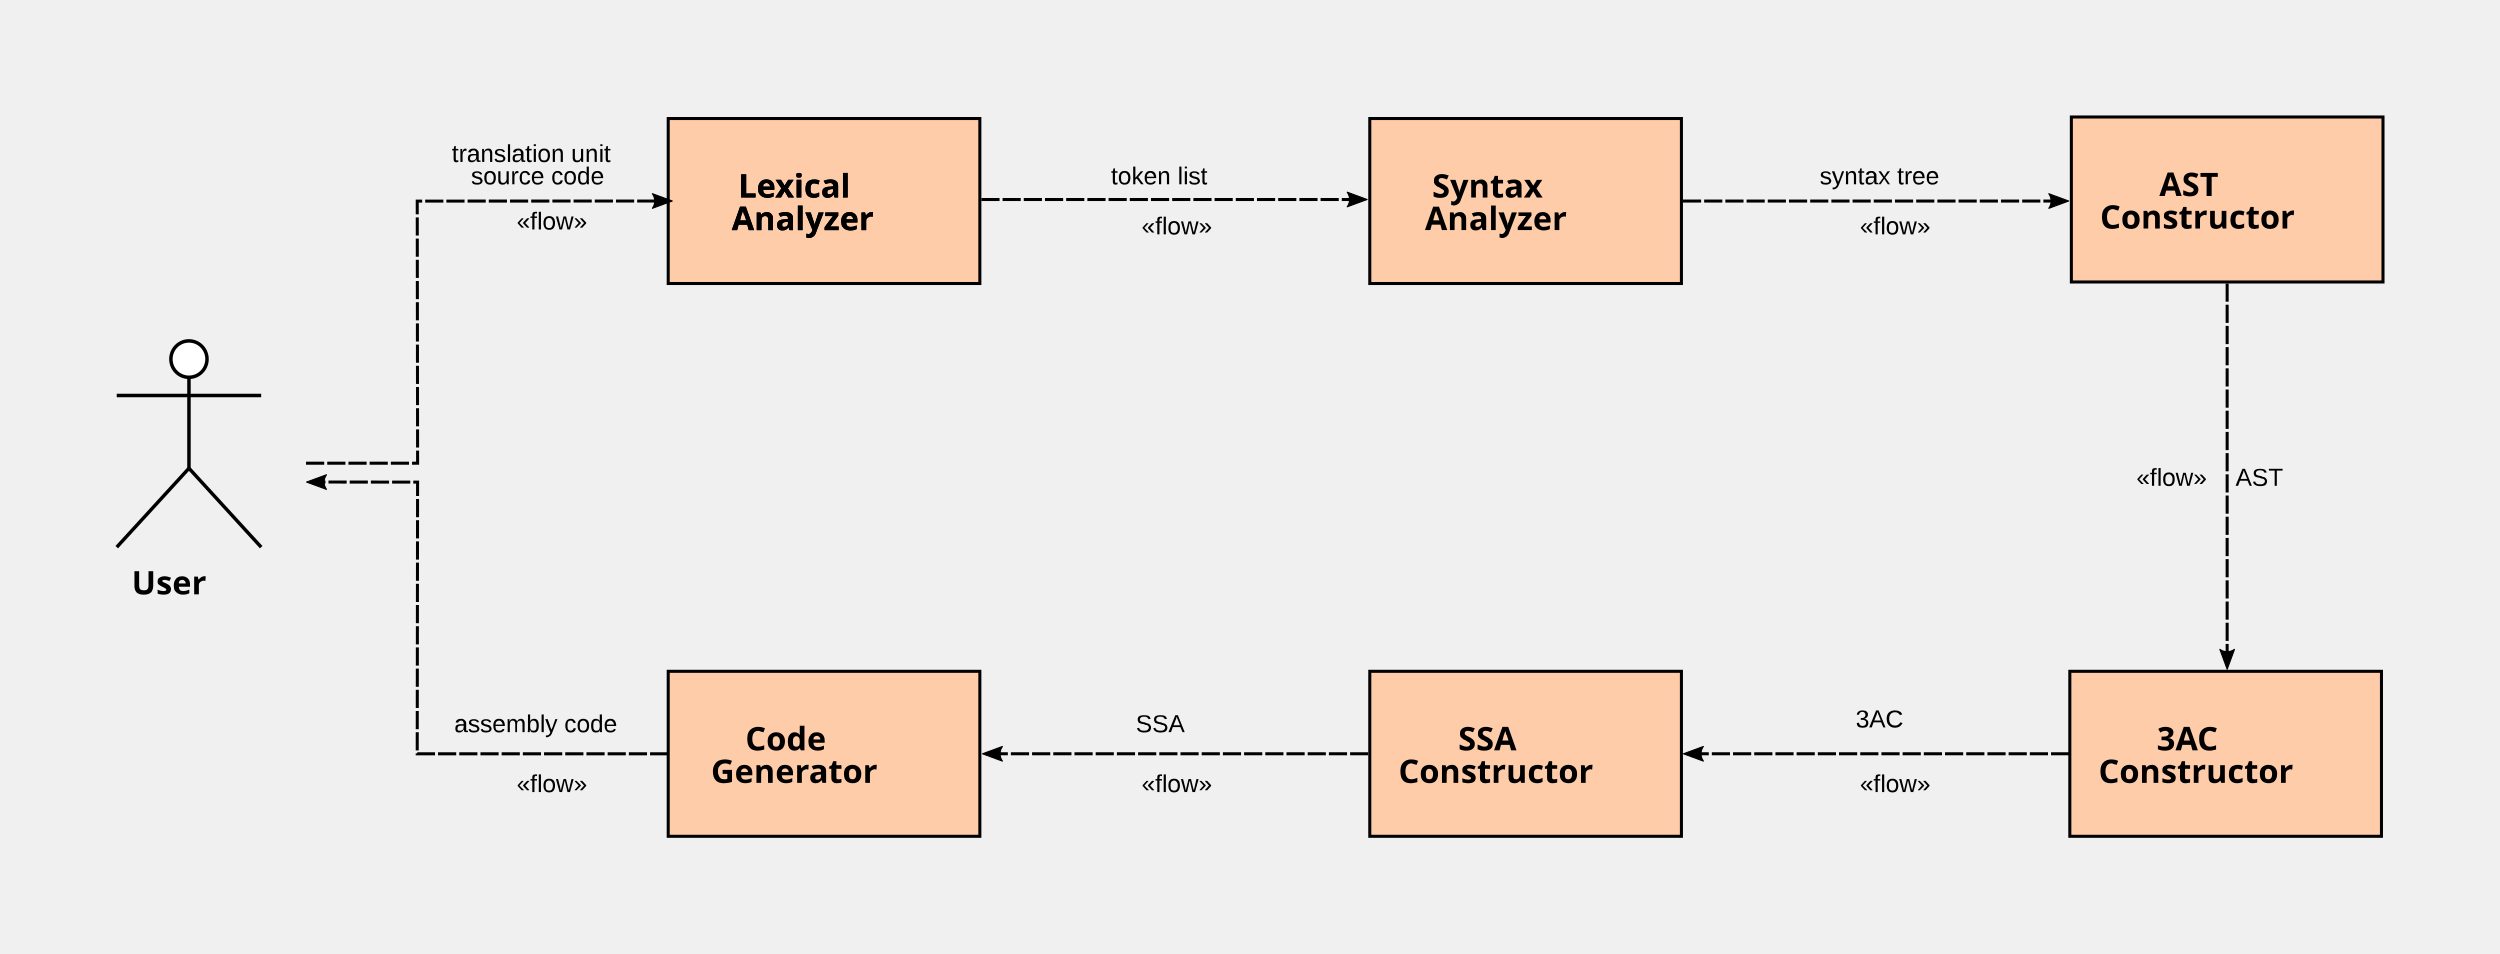
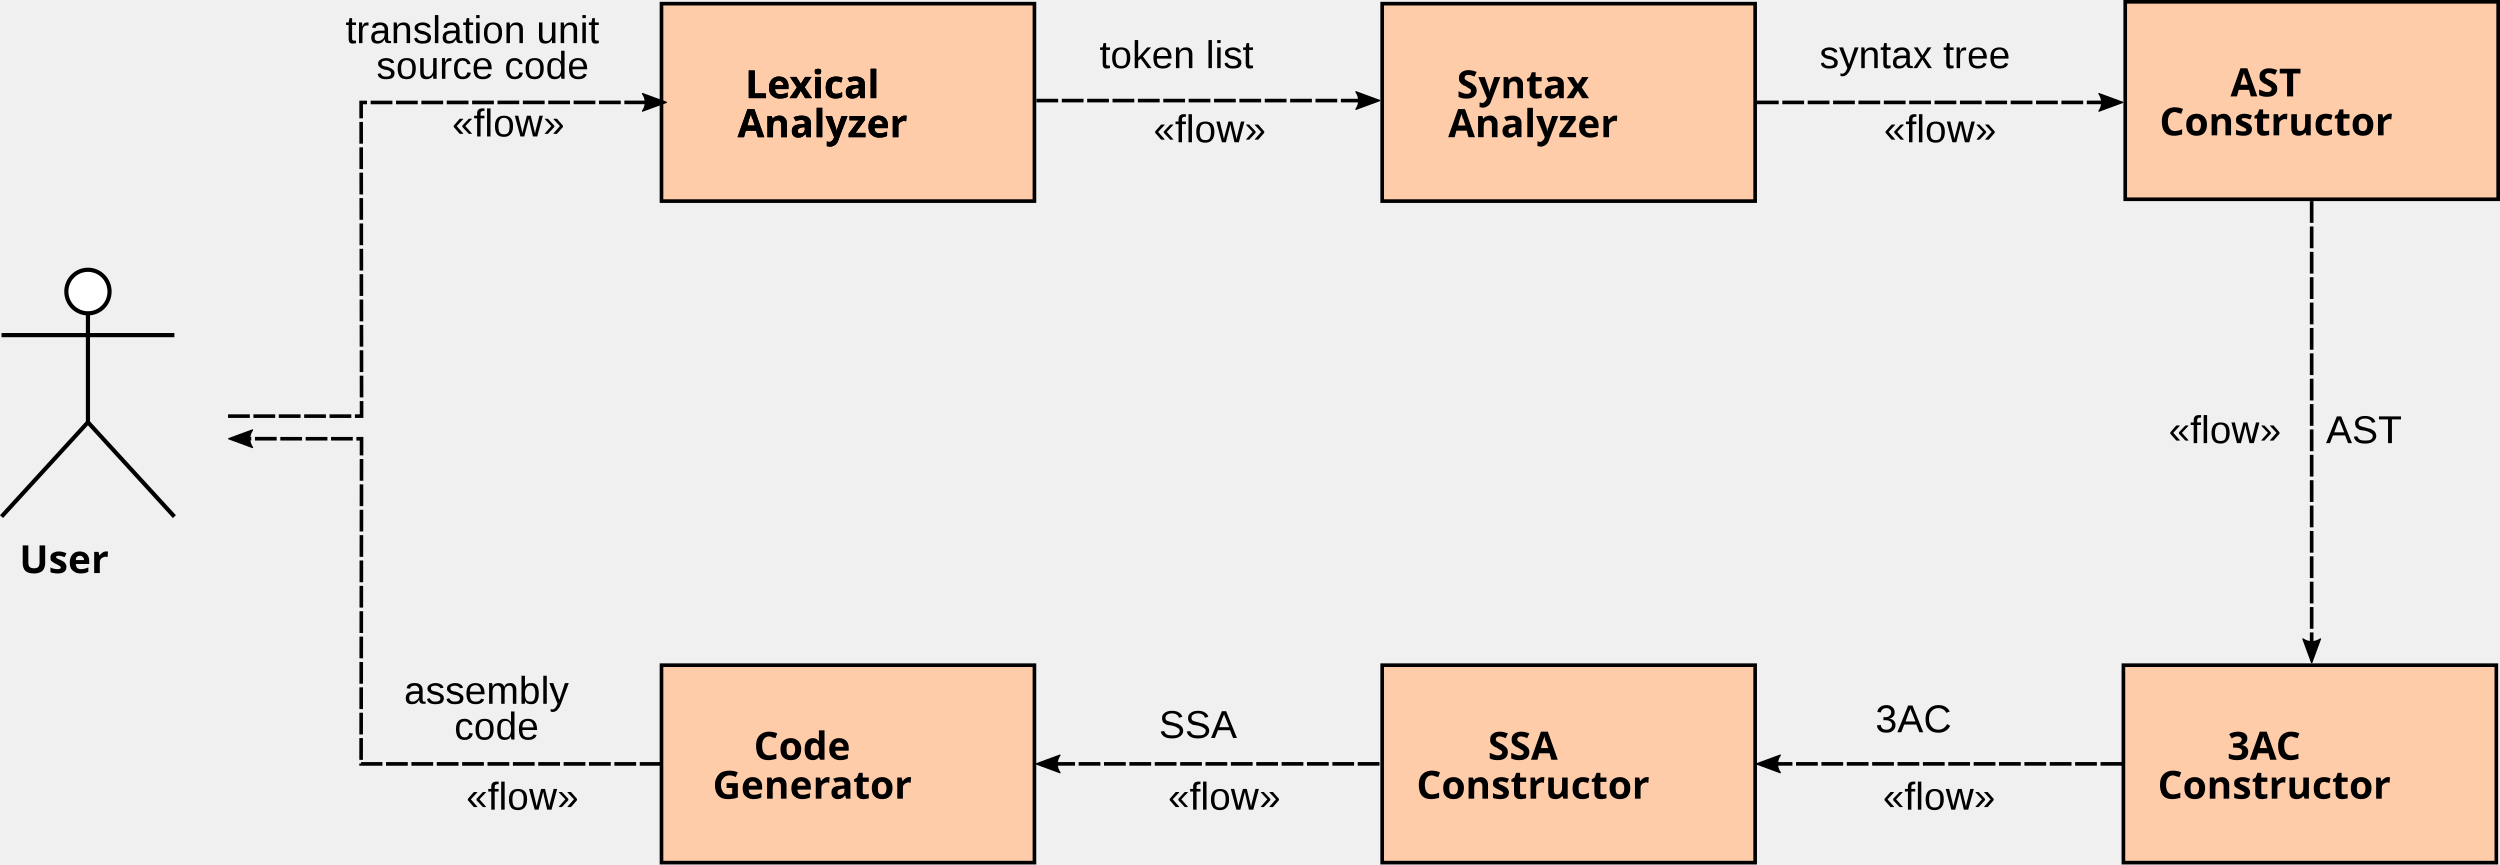
- <svg xmlns="http://www.w3.org/2000/svg" width="108.251mm" height="41.278mm" viewBox="0 0 108.251 41.278" version="1.1" id="svg307559">
+ <svg xmlns="http://www.w3.org/2000/svg" width="90.455mm" height="31.278mm" viewBox="0 0 90.455 31.278" version="1.1" id="svg307559">
  <defs id="defs307556">
    <marker style="overflow:visible" id="Arrow2Mend" refX="0" refY="0" orient="auto">
      <path transform="scale(-0.6)" d="M 8.719,4.034 -2.207,0.016 8.719,-4.002 c -1.745,2.372 -1.735,5.617 -6e-7,8.035 z" style="fill:context-stroke;fill-rule:evenodd;stroke:context-stroke;stroke-width:0.625;stroke-linejoin:round" id="path1020" />
    </marker>
    <marker style="overflow:visible" id="marker307710" refX="0" refY="0" orient="auto">
      <path transform="scale(-0.6)" d="M 8.719,4.034 -2.207,0.016 8.719,-4.002 c -1.745,2.372 -1.735,5.617 -6e-7,8.035 z" style="fill:context-stroke;fill-rule:evenodd;stroke:context-stroke;stroke-width:0.625;stroke-linejoin:round" id="path307708" />
    </marker>
    <marker style="overflow:visible" id="marker307714" refX="0" refY="0" orient="auto">
      <path transform="scale(-0.6)" d="M 8.719,4.034 -2.207,0.016 8.719,-4.002 c -1.745,2.372 -1.735,5.617 -6e-7,8.035 z" style="fill:context-stroke;fill-rule:evenodd;stroke:context-stroke;stroke-width:0.625;stroke-linejoin:round" id="path307712" />
    </marker>
    <marker style="overflow:visible" id="marker307718" refX="0" refY="0" orient="auto">
      <path transform="scale(-0.6)" d="M 8.719,4.034 -2.207,0.016 8.719,-4.002 c -1.745,2.372 -1.735,5.617 -6e-7,8.035 z" style="fill:context-stroke;fill-rule:evenodd;stroke:context-stroke;stroke-width:0.625;stroke-linejoin:round" id="path307716" />
    </marker>
    <marker style="overflow:visible" id="marker307722" refX="0" refY="0" orient="auto">
      <path transform="scale(-0.6)" d="M 8.719,4.034 -2.207,0.016 8.719,-4.002 c -1.745,2.372 -1.735,5.617 -6e-7,8.035 z" style="fill:context-stroke;fill-rule:evenodd;stroke:context-stroke;stroke-width:0.625;stroke-linejoin:round" id="path307720" />
    </marker>
    <marker style="overflow:visible" id="marker307726" refX="0" refY="0" orient="auto">
      <path transform="scale(-0.6)" d="M 8.719,4.034 -2.207,0.016 8.719,-4.002 c -1.745,2.372 -1.735,5.617 -6e-7,8.035 z" style="fill:context-stroke;fill-rule:evenodd;stroke:context-stroke;stroke-width:0.625;stroke-linejoin:round" id="path307724" />
    </marker>
    <marker style="overflow:visible" id="marker307730" refX="0" refY="0" orient="auto">
      <path transform="scale(-0.6)" d="M 8.719,4.034 -2.207,0.016 8.719,-4.002 c -1.745,2.372 -1.735,5.617 -6e-7,8.035 z" style="fill:context-stroke;fill-rule:evenodd;stroke:context-stroke;stroke-width:0.625;stroke-linejoin:round" id="path307728" />
    </marker>
  </defs>
-   <g id="layer1" transform="translate(-56.70151,-90.58666)">
+   <g id="layer1" transform="translate(-61.70151,-95.58666)">
    <g id="g280186" transform="translate(24.37041,81.16687)">
      <rect style="fill:#ffccaa;fill-opacity:1;stroke:#000000;stroke-width:0.132;stroke-linejoin:miter;stroke-miterlimit:4;stroke-dasharray:none" id="rect280184" width="13.494" height="7.144" x="61.265" y="14.552" ry="0" />
    </g>
    <text xml:space="preserve" style="font-style:normal;font-variant:normal;font-weight:bold;font-stretch:normal;font-size:1.411px;line-height:1;font-family:sans-serif;-inkscape-font-specification:'sans-serif, Bold';font-variant-ligatures:normal;font-variant-caps:normal;font-variant-numeric:normal;font-variant-east-asian:normal;fill:#000000;fill-opacity:1;stroke:none;stroke-width:0.265" x="92.381" y="98.8" id="text280192">
      <tspan id="tspan280188" x="92.381" y="99.139" style="text-align:center;text-anchor:middle">Lexical</tspan>
      <tspan x="92.381" y="100.55" id="tspan280190" style="text-align:center;text-anchor:middle">Analyzer</tspan>
    </text>
    <text xml:space="preserve" style="font-style:normal;font-variant:normal;font-weight:bold;font-stretch:normal;font-size:1.411px;line-height:1;font-family:sans-serif;-inkscape-font-specification:'sans-serif, Bold';font-variant-ligatures:normal;font-variant-caps:normal;font-variant-numeric:normal;font-variant-east-asian:normal;fill:#000000;fill-opacity:1;stroke:none;stroke-width:0.265" x="92.381" y="98.8" id="text283273">
      <tspan id="tspan283269" x="92.381" y="99.139" style="text-align:center;text-anchor:middle">Lexical</tspan>
      <tspan x="92.381" y="100.55" id="tspan283271" style="text-align:center;text-anchor:middle">Analyzer</tspan>
    </text>
    <text xml:space="preserve" style="font-style:normal;font-variant:normal;font-weight:bold;font-stretch:normal;font-size:1.411px;line-height:1;font-family:sans-serif;-inkscape-font-specification:'sans-serif, Bold';font-variant-ligatures:normal;font-variant-caps:normal;font-variant-numeric:normal;font-variant-east-asian:normal;fill:#000000;fill-opacity:1;stroke:none;stroke-width:0.265" x="64.937" y="116.323" id="text285627">
      <tspan x="64.937" y="116.323" id="tspan285625" style="text-align:center;text-anchor:middle">User</tspan>
    </text>
-     <g id="g280220" style="display:inline" transform="translate(54.74876,81.16687)">
+     <g id="g280220" style="display:inline" transform="translate(50.44702,81.16687)">
      <g id="g280212">
        <rect style="fill:#ffccaa;fill-opacity:1;stroke:#000000;stroke-width:0.132;stroke-linejoin:miter;stroke-miterlimit:4;stroke-dasharray:none" id="rect280210" width="13.494" height="7.144" x="61.265" y="14.552" ry="0" />
      </g>
      <text xml:space="preserve" style="font-style:normal;font-variant:normal;font-weight:bold;font-stretch:normal;font-size:1.411px;line-height:1;font-family:sans-serif;-inkscape-font-specification:'sans-serif, Bold';font-variant-ligatures:normal;font-variant-caps:normal;font-variant-numeric:normal;font-variant-east-asian:normal;fill:#000000;fill-opacity:1;stroke:none;stroke-width:0.265" x="68.011" y="17.633" id="text280218">
        <tspan id="tspan280214" x="68.011" y="17.972" style="text-align:center;text-anchor:middle">Syntax</tspan>
        <tspan x="68.011" y="19.383" id="tspan280216" style="text-align:center;text-anchor:middle">Analyzer</tspan>
      </text>
    </g>
-     <g id="g280234" style="display:inline" transform="translate(85.12712,81.10072)">
+     <g id="g280234" style="display:inline" transform="translate(77.33147,81.10072)">
      <g id="g280226">
        <rect style="fill:#ffccaa;fill-opacity:1;stroke:#000000;stroke-width:0.132;stroke-linejoin:miter;stroke-miterlimit:4;stroke-dasharray:none" id="rect280224" width="13.494" height="7.144" x="61.265" y="14.552" ry="0" />
      </g>
      <text xml:space="preserve" style="font-style:normal;font-variant:normal;font-weight:bold;font-stretch:normal;font-size:1.411px;line-height:1;font-family:sans-serif;-inkscape-font-specification:'sans-serif, Bold';font-variant-ligatures:normal;font-variant-caps:normal;font-variant-numeric:normal;font-variant-east-asian:normal;fill:#000000;fill-opacity:1;stroke:none;stroke-width:0.265" x="68.011" y="17.633" id="text280232">
        <tspan id="tspan280228" x="68.011" y="17.972" style="text-align:center;text-anchor:middle">AST</tspan>
        <tspan x="68.011" y="19.383" id="tspan280230" style="text-align:center;text-anchor:middle">Constructor</tspan>
      </text>
    </g>
-     <g id="g280248" style="display:inline" transform="translate(85.06097,105.1024)">
+     <g id="g280248" style="display:inline" transform="translate(77.26533,105.1024)">
      <g id="g280240">
        <rect style="fill:#ffccaa;fill-opacity:1;stroke:#000000;stroke-width:0.132;stroke-linejoin:miter;stroke-miterlimit:4;stroke-dasharray:none" id="rect280238" width="13.494" height="7.144" x="61.265" y="14.552" ry="0" />
      </g>
      <text xml:space="preserve" style="font-style:normal;font-variant:normal;font-weight:bold;font-stretch:normal;font-size:1.411px;line-height:1;font-family:sans-serif;-inkscape-font-specification:'sans-serif, Bold';font-variant-ligatures:normal;font-variant-caps:normal;font-variant-numeric:normal;font-variant-east-asian:normal;fill:#000000;fill-opacity:1;stroke:none;stroke-width:0.265" x="68.011" y="17.633" id="text280246">
        <tspan id="tspan280242" x="68.011" y="17.972" style="text-align:center;text-anchor:middle">3AC</tspan>
        <tspan x="68.011" y="19.383" id="tspan280244" style="text-align:center;text-anchor:middle">Constructor</tspan>
      </text>
    </g>
-     <g id="g280262" style="display:inline" transform="translate(54.74876,105.1024)">
+     <g id="g280262" style="display:inline" transform="translate(50.44702,105.1024)">
      <g id="g280254">
        <rect style="fill:#ffccaa;fill-opacity:1;stroke:#000000;stroke-width:0.132;stroke-linejoin:miter;stroke-miterlimit:4;stroke-dasharray:none" id="rect280252" width="13.494" height="7.144" x="61.265" y="14.552" ry="0" />
      </g>
      <text xml:space="preserve" style="font-style:normal;font-variant:normal;font-weight:bold;font-stretch:normal;font-size:1.411px;line-height:1;font-family:sans-serif;-inkscape-font-specification:'sans-serif, Bold';font-variant-ligatures:normal;font-variant-caps:normal;font-variant-numeric:normal;font-variant-east-asian:normal;fill:#000000;fill-opacity:1;stroke:none;stroke-width:0.265" x="68.011" y="17.633" id="text280260">
        <tspan id="tspan280256" x="68.011" y="17.972" style="text-align:center;text-anchor:middle">SSA</tspan>
        <tspan x="68.011" y="19.383" id="tspan280258" style="text-align:center;text-anchor:middle">Constructor</tspan>
      </text>
    </g>
    <g id="g280276" style="display:inline" transform="translate(24.37041,105.1024)">
      <g id="g280268">
        <rect style="fill:#ffccaa;fill-opacity:1;stroke:#000000;stroke-width:0.132;stroke-linejoin:miter;stroke-miterlimit:4;stroke-dasharray:none" id="rect280266" width="13.494" height="7.144" x="61.265" y="14.552" ry="0" />
      </g>
      <text xml:space="preserve" style="font-style:normal;font-variant:normal;font-weight:bold;font-stretch:normal;font-size:1.411px;line-height:1;font-family:sans-serif;-inkscape-font-specification:'sans-serif, Bold';font-variant-ligatures:normal;font-variant-caps:normal;font-variant-numeric:normal;font-variant-east-asian:normal;fill:#000000;fill-opacity:1;stroke:none;stroke-width:0.265" x="68.011" y="17.633" id="text280274">
        <tspan id="tspan280270" x="68.011" y="17.972" style="text-align:center;text-anchor:middle">Code</tspan>
        <tspan x="68.011" y="19.383" id="tspan280272" style="text-align:center;text-anchor:middle">Generator</tspan>
      </text>
    </g>
-     <path style="fill:none;stroke:#000000;stroke-width:0.131;stroke-linecap:butt;stroke-linejoin:miter;stroke-miterlimit:4;stroke-dasharray:0.787, 0.131;stroke-dashoffset:0;stroke-opacity:1;marker-end:url(#Arrow2Mend)" d="M 99.195,99.226 H 115.723" id="path281399" />
-     <path style="fill:none;stroke:#000000;stroke-width:0.131;stroke-linecap:butt;stroke-linejoin:miter;stroke-miterlimit:4;stroke-dasharray:0.787, 0.131;stroke-dashoffset:0;stroke-opacity:1;marker-end:url(#Arrow2Mend)" d="M 129.574,99.292 H 146.101" id="path281401" />
-     <path style="fill:none;stroke:#000000;stroke-width:0.131;stroke-linecap:butt;stroke-linejoin:miter;stroke-miterlimit:4;stroke-dasharray:0.787, 0.131;stroke-dashoffset:0;stroke-opacity:1;marker-end:url(#Arrow2Mend)" d="m 153.138,102.863 v 16.527" id="path281403" />
-     <path style="fill:none;stroke:#000000;stroke-width:0.131;stroke-linecap:butt;stroke-linejoin:miter;stroke-miterlimit:4;stroke-dasharray:0.787, 0.131;stroke-dashoffset:0;stroke-opacity:1;marker-end:url(#Arrow2Mend)" d="M 146.299,123.225 H 129.772" id="path281405" />
-     <path style="fill:none;stroke:#000000;stroke-width:0.131;stroke-linecap:butt;stroke-linejoin:miter;stroke-miterlimit:4;stroke-dasharray:0.787, 0.131;stroke-dashoffset:0;stroke-opacity:1;marker-end:url(#Arrow2Mend)" d="M 115.948,123.225 H 99.42" id="path281407" />
+     <path style="fill:none;stroke:#000000;stroke-width:0.131;stroke-linecap:butt;stroke-linejoin:miter;stroke-miterlimit:4;stroke-dasharray:0.787, 0.131;stroke-dashoffset:0;stroke-opacity:1;marker-end:url(#Arrow2Mend)" d="M 99.201,99.226 H 111.448" id="path281399" />
+     <path style="fill:none;stroke:#000000;stroke-width:0.131;stroke-linecap:butt;stroke-linejoin:miter;stroke-miterlimit:4;stroke-dasharray:0.787, 0.131;stroke-dashoffset:0;stroke-opacity:1;marker-end:url(#Arrow2Mend)" d="m 125.272,99.292 h 13.06" id="path281401" />
+     <path style="fill:none;stroke:#000000;stroke-width:0.131;stroke-linecap:butt;stroke-linejoin:miter;stroke-miterlimit:4;stroke-dasharray:0.787, 0.131;stroke-dashoffset:0;stroke-opacity:1;marker-end:url(#Arrow2Mend)" d="m 145.342,102.863 v 16.527" id="path281403" />
+     <path style="fill:none;stroke:#000000;stroke-width:0.131;stroke-linecap:butt;stroke-linejoin:miter;stroke-miterlimit:4;stroke-dasharray:0.787, 0.131;stroke-dashoffset:0;stroke-opacity:1;marker-end:url(#Arrow2Mend)" d="M 138.489,123.225 H 125.429" id="path281405" />
+     <path style="fill:none;stroke:#000000;stroke-width:0.131;stroke-linecap:butt;stroke-linejoin:miter;stroke-miterlimit:4;stroke-dasharray:0.787, 0.131;stroke-dashoffset:0;stroke-opacity:1;marker-end:url(#Arrow2Mend)" d="M 111.614,123.225 H 99.367" id="path281407" />
    <g id="g283249" transform="matrix(0.369313,0,0,0.3723151,54.17201,79.46337)" style="stroke-width:0.407;stroke-miterlimit:10;stroke-dasharray:none">
      <path style="fill:#ffffff;fill-opacity:1;fill-rule:evenodd;stroke:#000000;stroke-width:0.407;stroke-linecap:butt;stroke-linejoin:miter;stroke-miterlimit:10;stroke-dasharray:none;stroke-opacity:1" d="m 31.121,71.639 c 0,1.169 -0.948,2.117 -2.117,2.117 -1.169,0 -2.117,-0.948 -2.117,-2.117 0,-1.169 0.948,-2.117 2.117,-2.117 1.169,0 2.117,0.948 2.117,2.117" id="path282648" />
      <path style="fill:none;stroke:#000000;stroke-width:0.407;stroke-linecap:butt;stroke-linejoin:miter;stroke-miterlimit:10;stroke-dasharray:none;stroke-opacity:1" d="M 20.537,75.872 H 37.471" id="path282650" />
      <path style="fill:none;stroke:#000000;stroke-width:0.407;stroke-linecap:butt;stroke-linejoin:miter;stroke-miterlimit:10;stroke-dasharray:none;stroke-opacity:1" d="M 29.004,73.755 V 84.339" id="path282652" />
      <path style="fill:none;stroke:#000000;stroke-width:0.407;stroke-linecap:butt;stroke-linejoin:miter;stroke-miterlimit:10;stroke-dasharray:none;stroke-opacity:1" d="m 29.004,84.339 -8.467,9.172" id="path282654" />
      <path style="fill:none;stroke:#000000;stroke-width:0.407;stroke-linecap:butt;stroke-linejoin:miter;stroke-miterlimit:10;stroke-dasharray:none;stroke-opacity:1" d="m 29.004,84.339 8.467,9.172" id="path282656" />
    </g>
    <path style="fill:none;stroke:#000000;stroke-width:0.131;stroke-linecap:butt;stroke-linejoin:miter;stroke-miterlimit:4;stroke-dasharray:0.787, 0.131;stroke-dashoffset:0;stroke-opacity:1;marker-end:url(#Arrow2Mend)" d="m 69.953,110.643 h 4.831 l -0.016,-11.349 10.868,-0.003" id="path286502" />
    <path style="fill:none;stroke:#000000;stroke-width:0.131;stroke-linecap:butt;stroke-linejoin:miter;stroke-miterlimit:4;stroke-dasharray:0.787, 0.131;stroke-dashoffset:0;stroke-opacity:1;marker-end:url(#Arrow2Mend)" d="M 85.636,123.226 H 74.767 l 0.016,-11.764 -4.631,-0.003" id="path289062" />
-     <text xml:space="preserve" style="font-style:normal;font-weight:normal;font-size:1.058px;line-height:1.25;font-family:sans-serif;fill:#000000;fill-opacity:1;stroke:none;stroke-width:0.265" x="79.069" y="100.525" id="text290665">
-       <tspan id="tspan290663" style="font-style:normal;font-variant:normal;font-weight:normal;font-stretch:normal;font-size:1.058px;font-family:Arial;-inkscape-font-specification:Arial;stroke-width:0.265" x="79.069" y="100.525">«flow»</tspan>
+     <text xml:space="preserve" style="font-style:normal;font-weight:normal;font-size:1.411px;line-height:1.25;font-family:sans-serif;fill:#000000;fill-opacity:1;stroke:none;stroke-width:0.265" x="78.053" y="100.525" id="text290665">
+       <tspan id="tspan290663" style="font-style:normal;font-variant:normal;font-weight:normal;font-stretch:normal;font-size:1.411px;font-family:Arial;-inkscape-font-specification:Arial;stroke-width:0.265" x="78.053" y="100.525">«flow»</tspan>
    </text>
-     <text xml:space="preserve" style="font-style:normal;font-weight:normal;font-size:1.058px;line-height:1.25;font-family:sans-serif;fill:#000000;fill-opacity:1;stroke:none;stroke-width:0.265" x="106.13" y="100.735" id="text291751">
-       <tspan id="tspan291749" style="font-style:normal;font-variant:normal;font-weight:normal;font-stretch:normal;font-size:1.058px;font-family:Arial;-inkscape-font-specification:Arial;stroke-width:0.265" x="106.13" y="100.735">«flow»</tspan>
+     <text xml:space="preserve" style="font-style:normal;font-weight:normal;font-size:1.411px;line-height:1.25;font-family:sans-serif;fill:#000000;fill-opacity:1;stroke:none;stroke-width:0.265" x="103.435" y="100.735" id="text291751">
+       <tspan id="tspan291749" style="font-style:normal;font-variant:normal;font-weight:normal;font-stretch:normal;font-size:1.411px;font-family:Arial;-inkscape-font-specification:Arial;stroke-width:0.265" x="103.435" y="100.735">«flow»</tspan>
    </text>
-     <text xml:space="preserve" style="font-style:normal;font-weight:normal;font-size:1.058px;line-height:1.25;font-family:sans-serif;fill:#000000;fill-opacity:1;stroke:none;stroke-width:0.265" x="137.235" y="100.735" id="text291755">
-       <tspan id="tspan291753" style="font-style:normal;font-variant:normal;font-weight:normal;font-stretch:normal;font-size:1.058px;font-family:Arial;-inkscape-font-specification:Arial;stroke-width:0.265" x="137.235" y="100.735">«flow»</tspan>
+     <text xml:space="preserve" style="font-style:normal;font-weight:normal;font-size:1.411px;line-height:1.25;font-family:sans-serif;fill:#000000;fill-opacity:1;stroke:none;stroke-width:0.265" x="129.865" y="100.735" id="text291755">
+       <tspan id="tspan291753" style="font-style:normal;font-variant:normal;font-weight:normal;font-stretch:normal;font-size:1.411px;font-family:Arial;-inkscape-font-specification:Arial;stroke-width:0.265" x="129.865" y="100.735">«flow»</tspan>
    </text>
-     <text xml:space="preserve" style="font-style:normal;font-weight:normal;font-size:1.058px;line-height:1.25;font-family:sans-serif;fill:#000000;fill-opacity:1;stroke:none;stroke-width:0.265" x="79.069" y="124.883" id="text291759">
-       <tspan id="tspan291757" style="font-style:normal;font-variant:normal;font-weight:normal;font-stretch:normal;font-size:1.058px;font-family:Arial;-inkscape-font-specification:Arial;stroke-width:0.265" x="79.069" y="124.883">«flow»</tspan>
+     <text xml:space="preserve" style="font-style:normal;font-weight:normal;font-size:1.411px;line-height:1.25;font-family:sans-serif;fill:#000000;fill-opacity:1;stroke:none;stroke-width:0.265" x="78.568" y="124.883" id="text291759">
+       <tspan id="tspan291757" style="font-style:normal;font-variant:normal;font-weight:normal;font-stretch:normal;font-size:1.411px;font-family:Arial;-inkscape-font-specification:Arial;stroke-width:0.265" x="78.568" y="124.883">«flow»</tspan>
    </text>
-     <text xml:space="preserve" style="font-style:normal;font-weight:normal;font-size:1.058px;line-height:1.25;font-family:sans-serif;fill:#000000;fill-opacity:1;stroke:none;stroke-width:0.265" x="106.13" y="124.883" id="text291763">
-       <tspan id="tspan291761" style="font-style:normal;font-variant:normal;font-weight:normal;font-stretch:normal;font-size:1.058px;font-family:Arial;-inkscape-font-specification:Arial;stroke-width:0.265" x="106.13" y="124.883">«flow»</tspan>
+     <text xml:space="preserve" style="font-style:normal;font-weight:normal;font-size:1.411px;line-height:1.25;font-family:sans-serif;fill:#000000;fill-opacity:1;stroke:none;stroke-width:0.265" x="103.962" y="124.883" id="text291763">
+       <tspan id="tspan291761" style="font-style:normal;font-variant:normal;font-weight:normal;font-stretch:normal;font-size:1.411px;font-family:Arial;-inkscape-font-specification:Arial;stroke-width:0.265" x="103.962" y="124.883">«flow»</tspan>
    </text>
-     <text xml:space="preserve" style="font-style:normal;font-weight:normal;font-size:1.058px;line-height:1.25;font-family:sans-serif;fill:#000000;fill-opacity:1;stroke:none;stroke-width:0.265" x="137.235" y="124.883" id="text291767">
-       <tspan id="tspan291765" style="font-style:normal;font-variant:normal;font-weight:normal;font-stretch:normal;font-size:1.058px;font-family:Arial;-inkscape-font-specification:Arial;stroke-width:0.265" x="137.235" y="124.883">«flow»</tspan>
+     <text xml:space="preserve" style="font-style:normal;font-weight:normal;font-size:1.411px;line-height:1.25;font-family:sans-serif;fill:#000000;fill-opacity:1;stroke:none;stroke-width:0.265" x="129.823" y="124.883" id="text291767">
+       <tspan id="tspan291765" style="font-style:normal;font-variant:normal;font-weight:normal;font-stretch:normal;font-size:1.411px;font-family:Arial;-inkscape-font-specification:Arial;stroke-width:0.265" x="129.823" y="124.883">«flow»</tspan>
    </text>
-     <text xml:space="preserve" style="font-style:normal;font-weight:normal;font-size:1.058px;line-height:0.9;font-family:sans-serif;fill:#000000;fill-opacity:1;stroke:none;stroke-width:0.265" x="80.668" y="97.398" id="text291773">
-       <tspan style="font-style:normal;font-variant:normal;font-weight:normal;font-stretch:normal;font-size:1.058px;font-family:Arial;-inkscape-font-specification:Arial;text-align:center;text-anchor:middle;stroke-width:0.265" x="80.668" y="97.599" id="tspan292341">translation unit</tspan>
-       <tspan style="font-style:normal;font-variant:normal;font-weight:normal;font-stretch:normal;font-size:1.058px;font-family:Arial;-inkscape-font-specification:Arial;text-align:center;text-anchor:middle;stroke-width:0.265" x="80.668" y="98.568" id="tspan292347">source code</tspan>
+     <text xml:space="preserve" style="font-style:normal;font-weight:normal;font-size:1.411px;line-height:0.9;font-family:sans-serif;fill:#000000;fill-opacity:1;stroke:none;stroke-width:0.265" x="80.082" y="96.878" id="text291773">
+       <tspan style="font-style:normal;font-variant:normal;font-weight:normal;font-stretch:normal;font-size:1.411px;font-family:Arial;-inkscape-font-specification:Arial;text-align:center;text-anchor:middle;stroke-width:0.265" x="80.082" y="97.147" id="tspan292341">translation unit</tspan>
+       <tspan style="font-style:normal;font-variant:normal;font-weight:normal;font-stretch:normal;font-size:1.411px;font-family:Arial;-inkscape-font-specification:Arial;text-align:center;text-anchor:middle;stroke-width:0.265" x="80.082" y="98.439" id="tspan292347">source code</tspan>
    </text>
-     <text xml:space="preserve" style="font-style:normal;font-weight:normal;font-size:1.058px;line-height:0.9;font-family:sans-serif;fill:#000000;fill-opacity:1;stroke:none;stroke-width:0.265" x="107.586" y="98.568" id="text295709">
-       <tspan style="font-style:normal;font-variant:normal;font-weight:normal;font-stretch:normal;font-size:1.058px;font-family:Arial;-inkscape-font-specification:Arial;text-align:center;text-anchor:middle;stroke-width:0.265" x="107.586" y="98.568" id="tspan295707">token list</tspan>
+     <text xml:space="preserve" style="font-style:normal;font-weight:normal;font-size:1.411px;line-height:0.9;font-family:sans-serif;fill:#000000;fill-opacity:1;stroke:none;stroke-width:0.265" x="105.192" y="98.049" id="text295709">
+       <tspan style="font-style:normal;font-variant:normal;font-weight:normal;font-stretch:normal;font-size:1.411px;font-family:Arial;-inkscape-font-specification:Arial;text-align:center;text-anchor:middle;stroke-width:0.265" x="105.192" y="98.049" id="tspan295707">token list</tspan>
    </text>
-     <text xml:space="preserve" style="font-style:normal;font-weight:normal;font-size:1.058px;line-height:0.9;font-family:sans-serif;fill:#000000;fill-opacity:1;stroke:none;stroke-width:0.265" x="138.773" y="98.568" id="text296351">
-       <tspan style="font-style:normal;font-variant:normal;font-weight:normal;font-stretch:normal;font-size:1.058px;font-family:Arial;-inkscape-font-specification:Arial;text-align:center;text-anchor:middle;stroke-width:0.265" x="138.773" y="98.568" id="tspan296349">syntax tree</tspan>
+     <text xml:space="preserve" style="font-style:normal;font-weight:normal;font-size:1.411px;line-height:0.9;font-family:sans-serif;fill:#000000;fill-opacity:1;stroke:none;stroke-width:0.265" x="131.909" y="98.049" id="text296351">
+       <tspan style="font-style:normal;font-variant:normal;font-weight:normal;font-stretch:normal;font-size:1.411px;font-family:Arial;-inkscape-font-specification:Arial;text-align:center;text-anchor:middle;stroke-width:0.265" x="131.909" y="98.049" id="tspan296349">syntax tree</tspan>
    </text>
-     <text xml:space="preserve" style="font-style:normal;font-weight:normal;font-size:1.058px;line-height:0.9;font-family:sans-serif;fill:#000000;fill-opacity:1;stroke:none;stroke-width:0.265" x="138.773" y="122.081" id="text298187">
-       <tspan style="font-style:normal;font-variant:normal;font-weight:normal;font-stretch:normal;font-size:1.058px;font-family:Arial;-inkscape-font-specification:Arial;text-align:center;text-anchor:middle;stroke-width:0.265" x="138.773" y="122.081" id="tspan298185">3AC</tspan>
+     <text xml:space="preserve" style="font-style:normal;font-weight:normal;font-size:1.411px;line-height:0.9;font-family:sans-serif;fill:#000000;fill-opacity:1;stroke:none;stroke-width:0.265" x="131.858" y="122.081" id="text298187">
+       <tspan style="font-style:normal;font-variant:normal;font-weight:normal;font-stretch:normal;font-size:1.411px;font-family:Arial;-inkscape-font-specification:Arial;text-align:center;text-anchor:middle;stroke-width:0.265" x="131.858" y="122.081" id="tspan298185">3AC</tspan>
    </text>
-     <text xml:space="preserve" style="font-style:normal;font-weight:normal;font-size:1.058px;line-height:0.9;font-family:sans-serif;fill:#000000;fill-opacity:1;stroke:none;stroke-width:0.265" x="107.631" y="122.291" id="text299657">
-       <tspan style="font-style:normal;font-variant:normal;font-weight:normal;font-stretch:normal;font-size:1.058px;font-family:Arial;-inkscape-font-specification:Arial;text-align:center;text-anchor:middle;stroke-width:0.265" x="107.631" y="122.291" id="tspan299655">SSA</tspan>
+     <text xml:space="preserve" style="font-style:normal;font-weight:normal;font-size:1.411px;line-height:0.9;font-family:sans-serif;fill:#000000;fill-opacity:1;stroke:none;stroke-width:0.265" x="105.966" y="122.291" id="text299657">
+       <tspan style="font-style:normal;font-variant:normal;font-weight:normal;font-stretch:normal;font-size:1.411px;font-family:Arial;-inkscape-font-specification:Arial;text-align:center;text-anchor:middle;stroke-width:0.265" x="105.966" y="122.291" id="tspan299655">SSA</tspan>
    </text>
-     <text xml:space="preserve" style="font-style:normal;font-weight:normal;font-size:1.058px;line-height:0.9;font-family:sans-serif;fill:#000000;fill-opacity:1;stroke:none;stroke-width:0.265" x="80.586" y="122.291" id="text303789">
-       <tspan style="font-style:normal;font-variant:normal;font-weight:normal;font-stretch:normal;font-size:1.058px;font-family:Arial;-inkscape-font-specification:Arial;text-align:center;text-anchor:middle;stroke-width:0.265" x="80.586" y="122.291" id="tspan303787">assembly code</tspan>
+     <text xml:space="preserve" style="font-style:normal;font-weight:normal;font-size:1.411px;line-height:0.9;font-family:sans-serif;fill:#000000;fill-opacity:1;stroke:none;stroke-width:0.265" x="80.586" y="120.782" id="text303789">
+       <tspan style="font-style:normal;font-variant:normal;font-weight:normal;font-stretch:normal;font-size:1.411px;font-family:Arial;-inkscape-font-specification:Arial;text-align:center;text-anchor:middle;stroke-width:0.265" x="80.586" y="121.05" id="tspan303787">assembly</tspan>
+       <tspan style="font-style:normal;font-variant:normal;font-weight:normal;font-stretch:normal;font-size:1.411px;font-family:Arial;-inkscape-font-specification:Arial;text-align:center;text-anchor:middle;stroke-width:0.265" x="80.586" y="122.343" id="tspan63417">code</tspan>
    </text>
-     <text xml:space="preserve" style="font-style:normal;font-weight:normal;font-size:1.058px;line-height:1.25;font-family:sans-serif;fill:#000000;fill-opacity:1;stroke:none;stroke-width:0.265" x="149.203" y="111.622" id="text305673">
-       <tspan id="tspan305671" style="font-style:normal;font-variant:normal;font-weight:normal;font-stretch:normal;font-size:1.058px;font-family:Arial;-inkscape-font-specification:Arial;stroke-width:0.265" x="149.203" y="111.622">«flow»</tspan>
+     <text xml:space="preserve" style="font-style:normal;font-weight:normal;font-size:1.411px;line-height:1.25;font-family:sans-serif;fill:#000000;fill-opacity:1;stroke:none;stroke-width:0.265" x="140.165" y="111.622" id="text305673">
+       <tspan id="tspan305671" style="font-style:normal;font-variant:normal;font-weight:normal;font-stretch:normal;font-size:1.411px;font-family:Arial;-inkscape-font-specification:Arial;stroke-width:0.265" x="140.165" y="111.622">«flow»</tspan>
    </text>
-     <text xml:space="preserve" style="font-style:normal;font-weight:normal;font-size:1.058px;line-height:0.9;font-family:sans-serif;fill:#000000;fill-opacity:1;stroke:none;stroke-width:0.265" x="155.22" y="111.622" id="text305677">
-       <tspan style="font-style:normal;font-variant:normal;font-weight:normal;font-stretch:normal;font-size:1.058px;font-family:Arial;-inkscape-font-specification:Arial;text-align:center;text-anchor:middle;stroke-width:0.265" x="155.22" y="111.622" id="tspan305675">AST</tspan>
+     <text xml:space="preserve" style="font-style:normal;font-weight:normal;font-size:1.411px;line-height:0.9;font-family:sans-serif;fill:#000000;fill-opacity:1;stroke:none;stroke-width:0.265" x="148.153" y="111.622" id="text305677">
+       <tspan style="font-style:normal;font-variant:normal;font-weight:normal;font-stretch:normal;font-size:1.411px;font-family:Arial;-inkscape-font-specification:Arial;text-align:center;text-anchor:middle;stroke-width:0.265" x="148.153" y="111.622" id="tspan305675">AST</tspan>
    </text>
  </g>
</svg>
